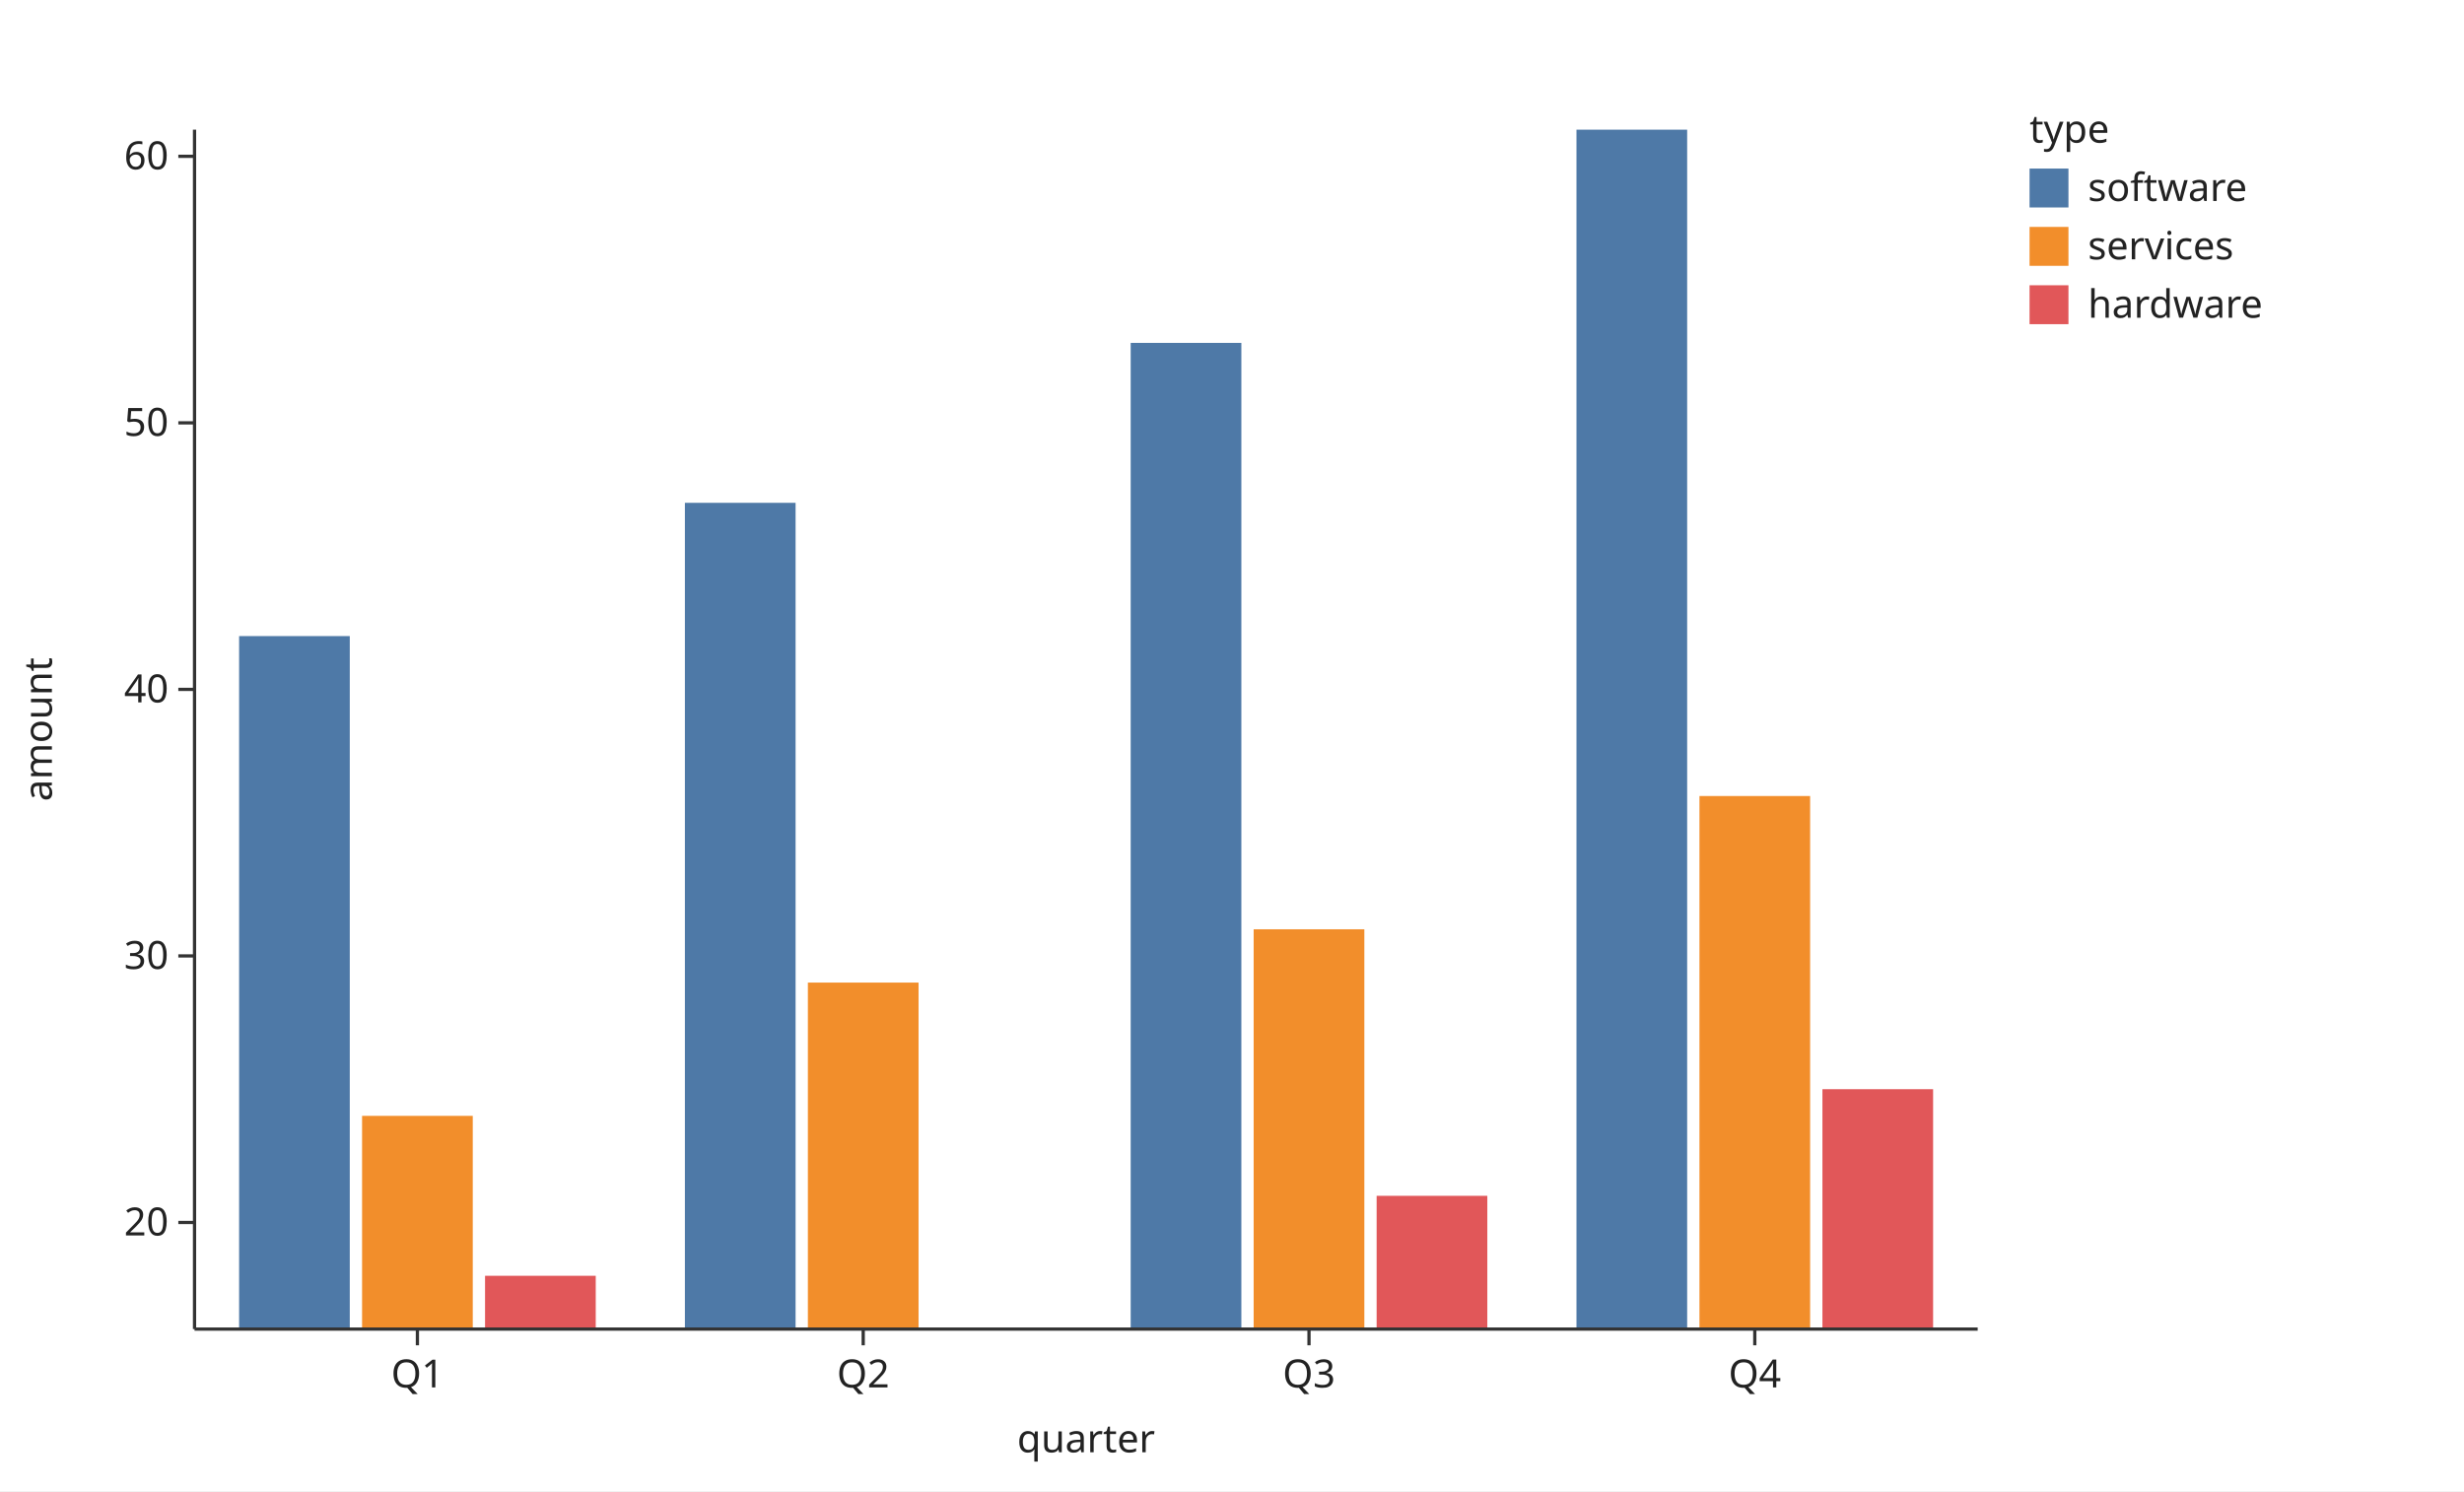
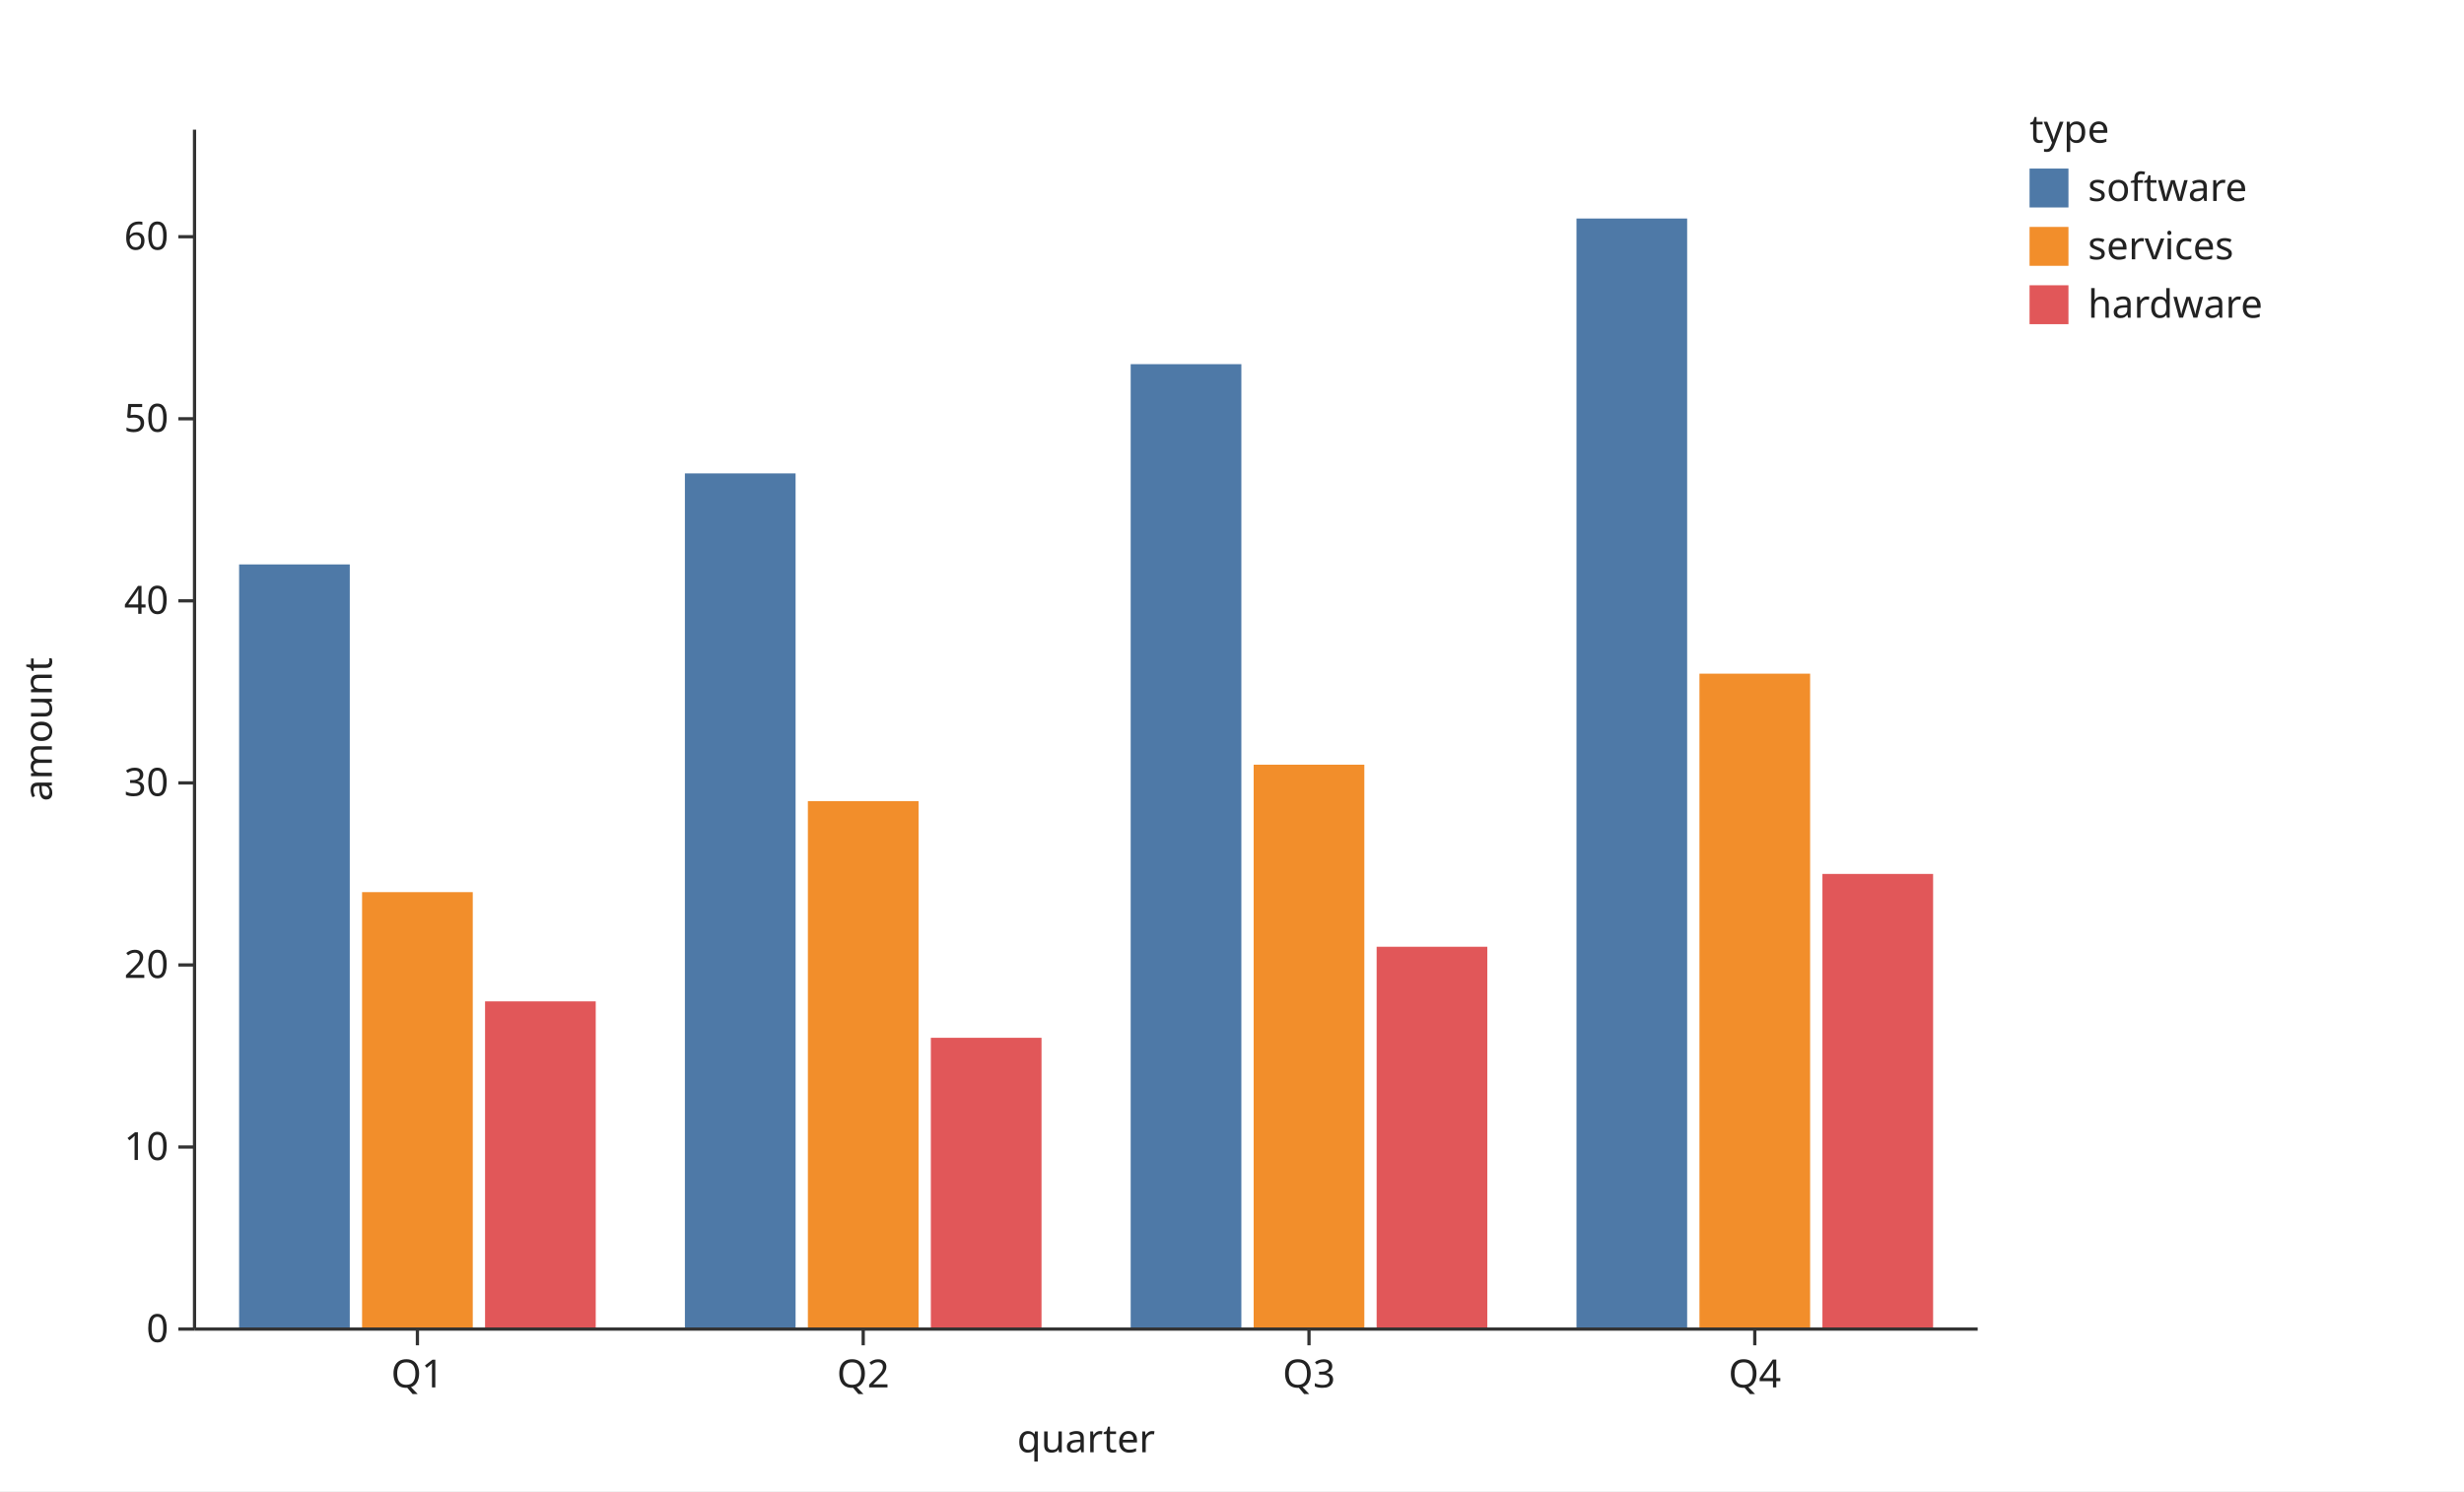
<svg xmlns="http://www.w3.org/2000/svg" width="760" height="460" viewBox="0 0 760 460" role="img">
  <rect class="algraf-background" x="0" y="0" width="760" height="460" fill="#ffffff" />
  <rect class="algraf-plot-area" x="60" y="40" width="550" height="370" fill="#ffffff" />
  <g class="algraf-layer algraf-geom-bar">
-     <rect x="73.75" y="196.222" width="34.138" height="213.778" fill="#4E79A7" opacity="1" />
-     <rect x="111.681" y="344.222" width="34.138" height="65.778" fill="#F28E2B" opacity="1" />
-     <rect x="149.612" y="393.556" width="34.138" height="16.444" fill="#E15759" opacity="1" />
-     <rect x="211.25" y="155.111" width="34.138" height="254.889" fill="#4E79A7" opacity="1" />
-     <rect x="249.181" y="303.111" width="34.138" height="106.889" fill="#F28E2B" opacity="1" />
-     <rect x="287.112" y="410" width="34.138" height="0" fill="#E15759" opacity="1" />
-     <rect x="348.75" y="105.778" width="34.138" height="304.222" fill="#4E79A7" opacity="1" />
-     <rect x="386.681" y="286.667" width="34.138" height="123.333" fill="#F28E2B" opacity="1" />
-     <rect x="424.612" y="368.889" width="34.138" height="41.111" fill="#E15759" opacity="1" />
-     <rect x="486.25" y="40" width="34.138" height="370" fill="#4E79A7" opacity="1" />
-     <rect x="524.181" y="245.556" width="34.138" height="164.444" fill="#F28E2B" opacity="1" />
-     <rect x="562.112" y="336" width="34.138" height="74" fill="#E15759" opacity="1" />
+     <rect x="73.75" y="174.117" width="34.138" height="235.883" fill="#4E79A7" opacity="1" />
+     <rect x="111.681" y="275.209" width="34.138" height="134.791" fill="#F28E2B" opacity="1" />
+     <rect x="149.612" y="308.907" width="34.138" height="101.093" fill="#E15759" opacity="1" />
+     <rect x="211.25" y="146.035" width="34.138" height="263.965" fill="#4E79A7" opacity="1" />
+     <rect x="249.181" y="247.128" width="34.138" height="162.872" fill="#F28E2B" opacity="1" />
+     <rect x="287.112" y="320.14" width="34.138" height="89.86" fill="#E15759" opacity="1" />
+     <rect x="348.75" y="112.338" width="34.138" height="297.662" fill="#4E79A7" opacity="1" />
+     <rect x="386.681" y="235.896" width="34.138" height="174.104" fill="#F28E2B" opacity="1" />
+     <rect x="424.612" y="292.058" width="34.138" height="117.942" fill="#E15759" opacity="1" />
+     <rect x="486.25" y="67.407" width="34.138" height="342.593" fill="#4E79A7" opacity="1" />
+     <rect x="524.181" y="207.814" width="34.138" height="202.186" fill="#F28E2B" opacity="1" />
+     <rect x="562.112" y="269.593" width="34.138" height="140.407" fill="#E15759" opacity="1" />
  </g>
  <g class="algraf-axes">
    <line x1="60" y1="410" x2="610" y2="410" stroke="#333333" stroke-width="1" />
    <line x1="128.75" y1="410" x2="128.75" y2="415" stroke="#333333" stroke-width="1" />
    <text x="128.75" y="428" text-anchor="middle" font-family="system-ui, sans-serif" font-size="12" fill="#222222">Q1</text>
    <line x1="266.25" y1="410" x2="266.25" y2="415" stroke="#333333" stroke-width="1" />
    <text x="266.25" y="428" text-anchor="middle" font-family="system-ui, sans-serif" font-size="12" fill="#222222">Q2</text>
    <line x1="403.75" y1="410" x2="403.75" y2="415" stroke="#333333" stroke-width="1" />
    <text x="403.75" y="428" text-anchor="middle" font-family="system-ui, sans-serif" font-size="12" fill="#222222">Q3</text>
    <line x1="541.25" y1="410" x2="541.25" y2="415" stroke="#333333" stroke-width="1" />
    <text x="541.25" y="428" text-anchor="middle" font-family="system-ui, sans-serif" font-size="12" fill="#222222">Q4</text>
    <text x="335" y="448" text-anchor="middle" font-family="system-ui, sans-serif" font-size="12" fill="#222222">quarter</text>
    <line x1="60" y1="40" x2="60" y2="410" stroke="#333333" stroke-width="1" />
-     <line x1="55" y1="377.111" x2="60" y2="377.111" stroke="#333333" stroke-width="1" />
-     <text x="52" y="381.111" text-anchor="end" font-family="system-ui, sans-serif" font-size="12" fill="#222222">20</text>
-     <line x1="55" y1="294.889" x2="60" y2="294.889" stroke="#333333" stroke-width="1" />
-     <text x="52" y="298.889" text-anchor="end" font-family="system-ui, sans-serif" font-size="12" fill="#222222">30</text>
-     <line x1="55" y1="212.667" x2="60" y2="212.667" stroke="#333333" stroke-width="1" />
-     <text x="52" y="216.667" text-anchor="end" font-family="system-ui, sans-serif" font-size="12" fill="#222222">40</text>
-     <line x1="55" y1="130.444" x2="60" y2="130.444" stroke="#333333" stroke-width="1" />
-     <text x="52" y="134.444" text-anchor="end" font-family="system-ui, sans-serif" font-size="12" fill="#222222">50</text>
-     <line x1="55" y1="48.222" x2="60" y2="48.222" stroke="#333333" stroke-width="1" />
-     <text x="52" y="52.222" text-anchor="end" font-family="system-ui, sans-serif" font-size="12" fill="#222222">60</text>
+     <line x1="55" y1="410" x2="60" y2="410" stroke="#333333" stroke-width="1" />
+     <text x="52" y="414" text-anchor="end" font-family="system-ui, sans-serif" font-size="12" fill="#222222">0</text>
+     <line x1="55" y1="353.837" x2="60" y2="353.837" stroke="#333333" stroke-width="1" />
+     <text x="52" y="357.837" text-anchor="end" font-family="system-ui, sans-serif" font-size="12" fill="#222222">10</text>
+     <line x1="55" y1="297.675" x2="60" y2="297.675" stroke="#333333" stroke-width="1" />
+     <text x="52" y="301.675" text-anchor="end" font-family="system-ui, sans-serif" font-size="12" fill="#222222">20</text>
+     <line x1="55" y1="241.512" x2="60" y2="241.512" stroke="#333333" stroke-width="1" />
+     <text x="52" y="245.512" text-anchor="end" font-family="system-ui, sans-serif" font-size="12" fill="#222222">30</text>
+     <line x1="55" y1="185.349" x2="60" y2="185.349" stroke="#333333" stroke-width="1" />
+     <text x="52" y="189.349" text-anchor="end" font-family="system-ui, sans-serif" font-size="12" fill="#222222">40</text>
+     <line x1="55" y1="129.186" x2="60" y2="129.186" stroke="#333333" stroke-width="1" />
+     <text x="52" y="133.186" text-anchor="end" font-family="system-ui, sans-serif" font-size="12" fill="#222222">50</text>
+     <line x1="55" y1="73.024" x2="60" y2="73.024" stroke="#333333" stroke-width="1" />
+     <text x="52" y="77.024" text-anchor="end" font-family="system-ui, sans-serif" font-size="12" fill="#222222">60</text>
    <text x="16" y="225" text-anchor="middle" transform="rotate(-90 16 225)" font-family="system-ui, sans-serif" font-size="12" fill="#222222">amount</text>
  </g>
  <g class="algraf-legends">
    <text x="626" y="44" text-anchor="start" font-family="system-ui, sans-serif" font-size="12" fill="#222222">type</text>
    <rect x="626" y="52" width="12" height="12" fill="#4E79A7" />
    <text x="644" y="62" text-anchor="start" font-family="system-ui, sans-serif" font-size="12" fill="#222222">software</text>
    <rect x="626" y="70" width="12" height="12" fill="#F28E2B" />
    <text x="644" y="80" text-anchor="start" font-family="system-ui, sans-serif" font-size="12" fill="#222222">services</text>
    <rect x="626" y="88" width="12" height="12" fill="#E15759" />
    <text x="644" y="98" text-anchor="start" font-family="system-ui, sans-serif" font-size="12" fill="#222222">hardware</text>
  </g>
</svg>
